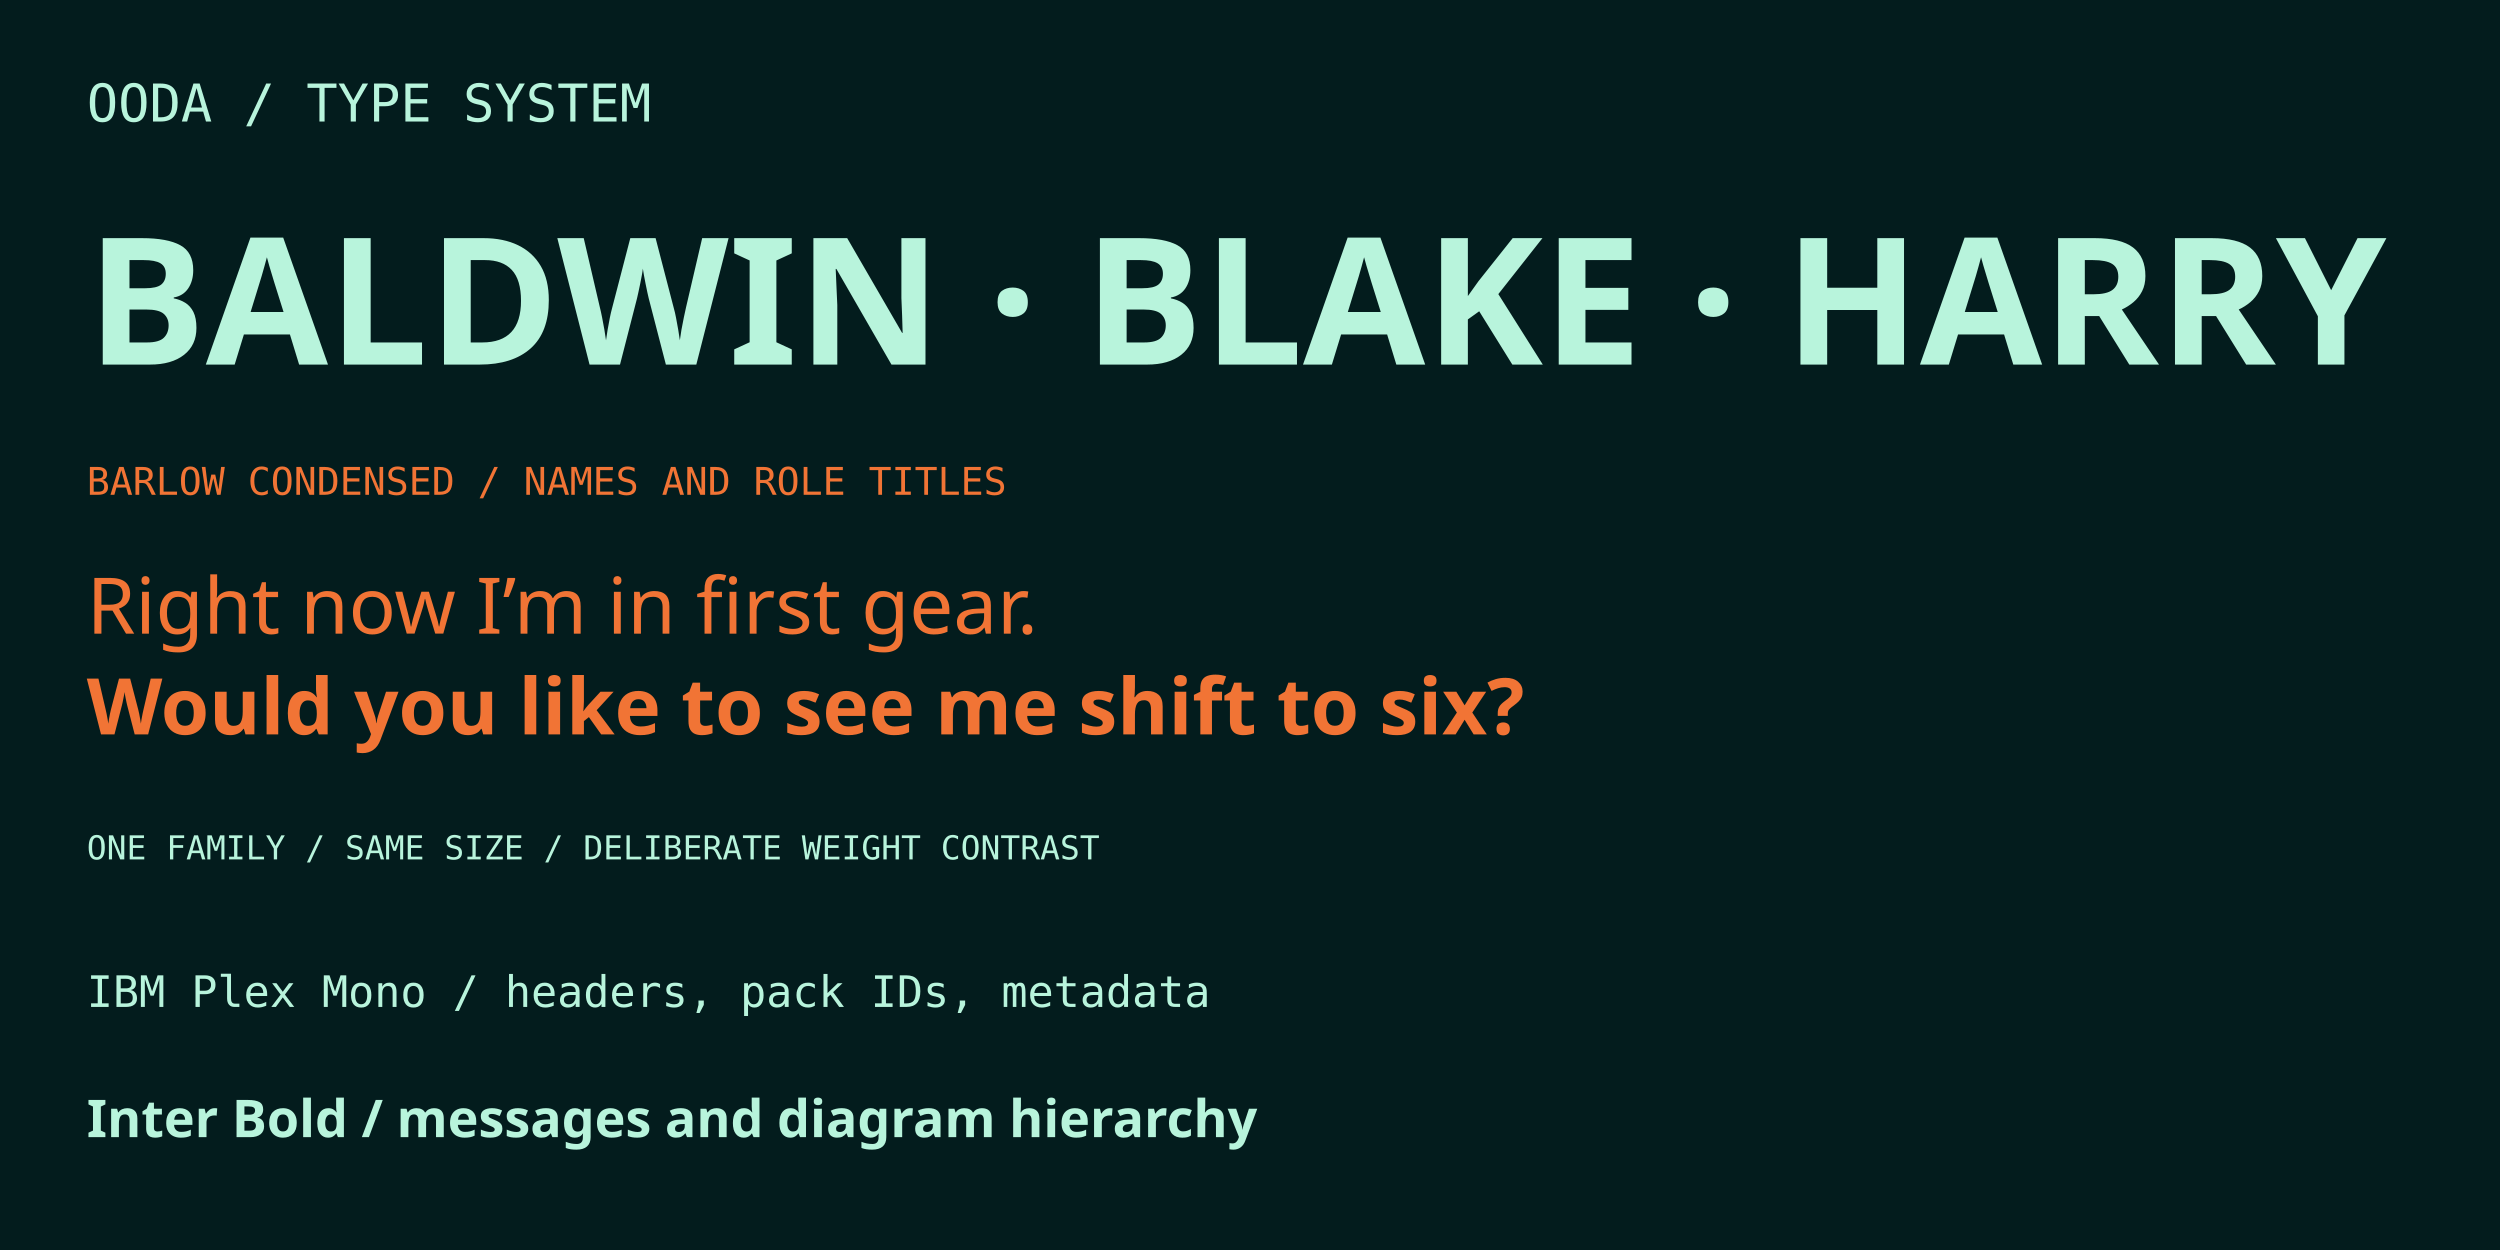
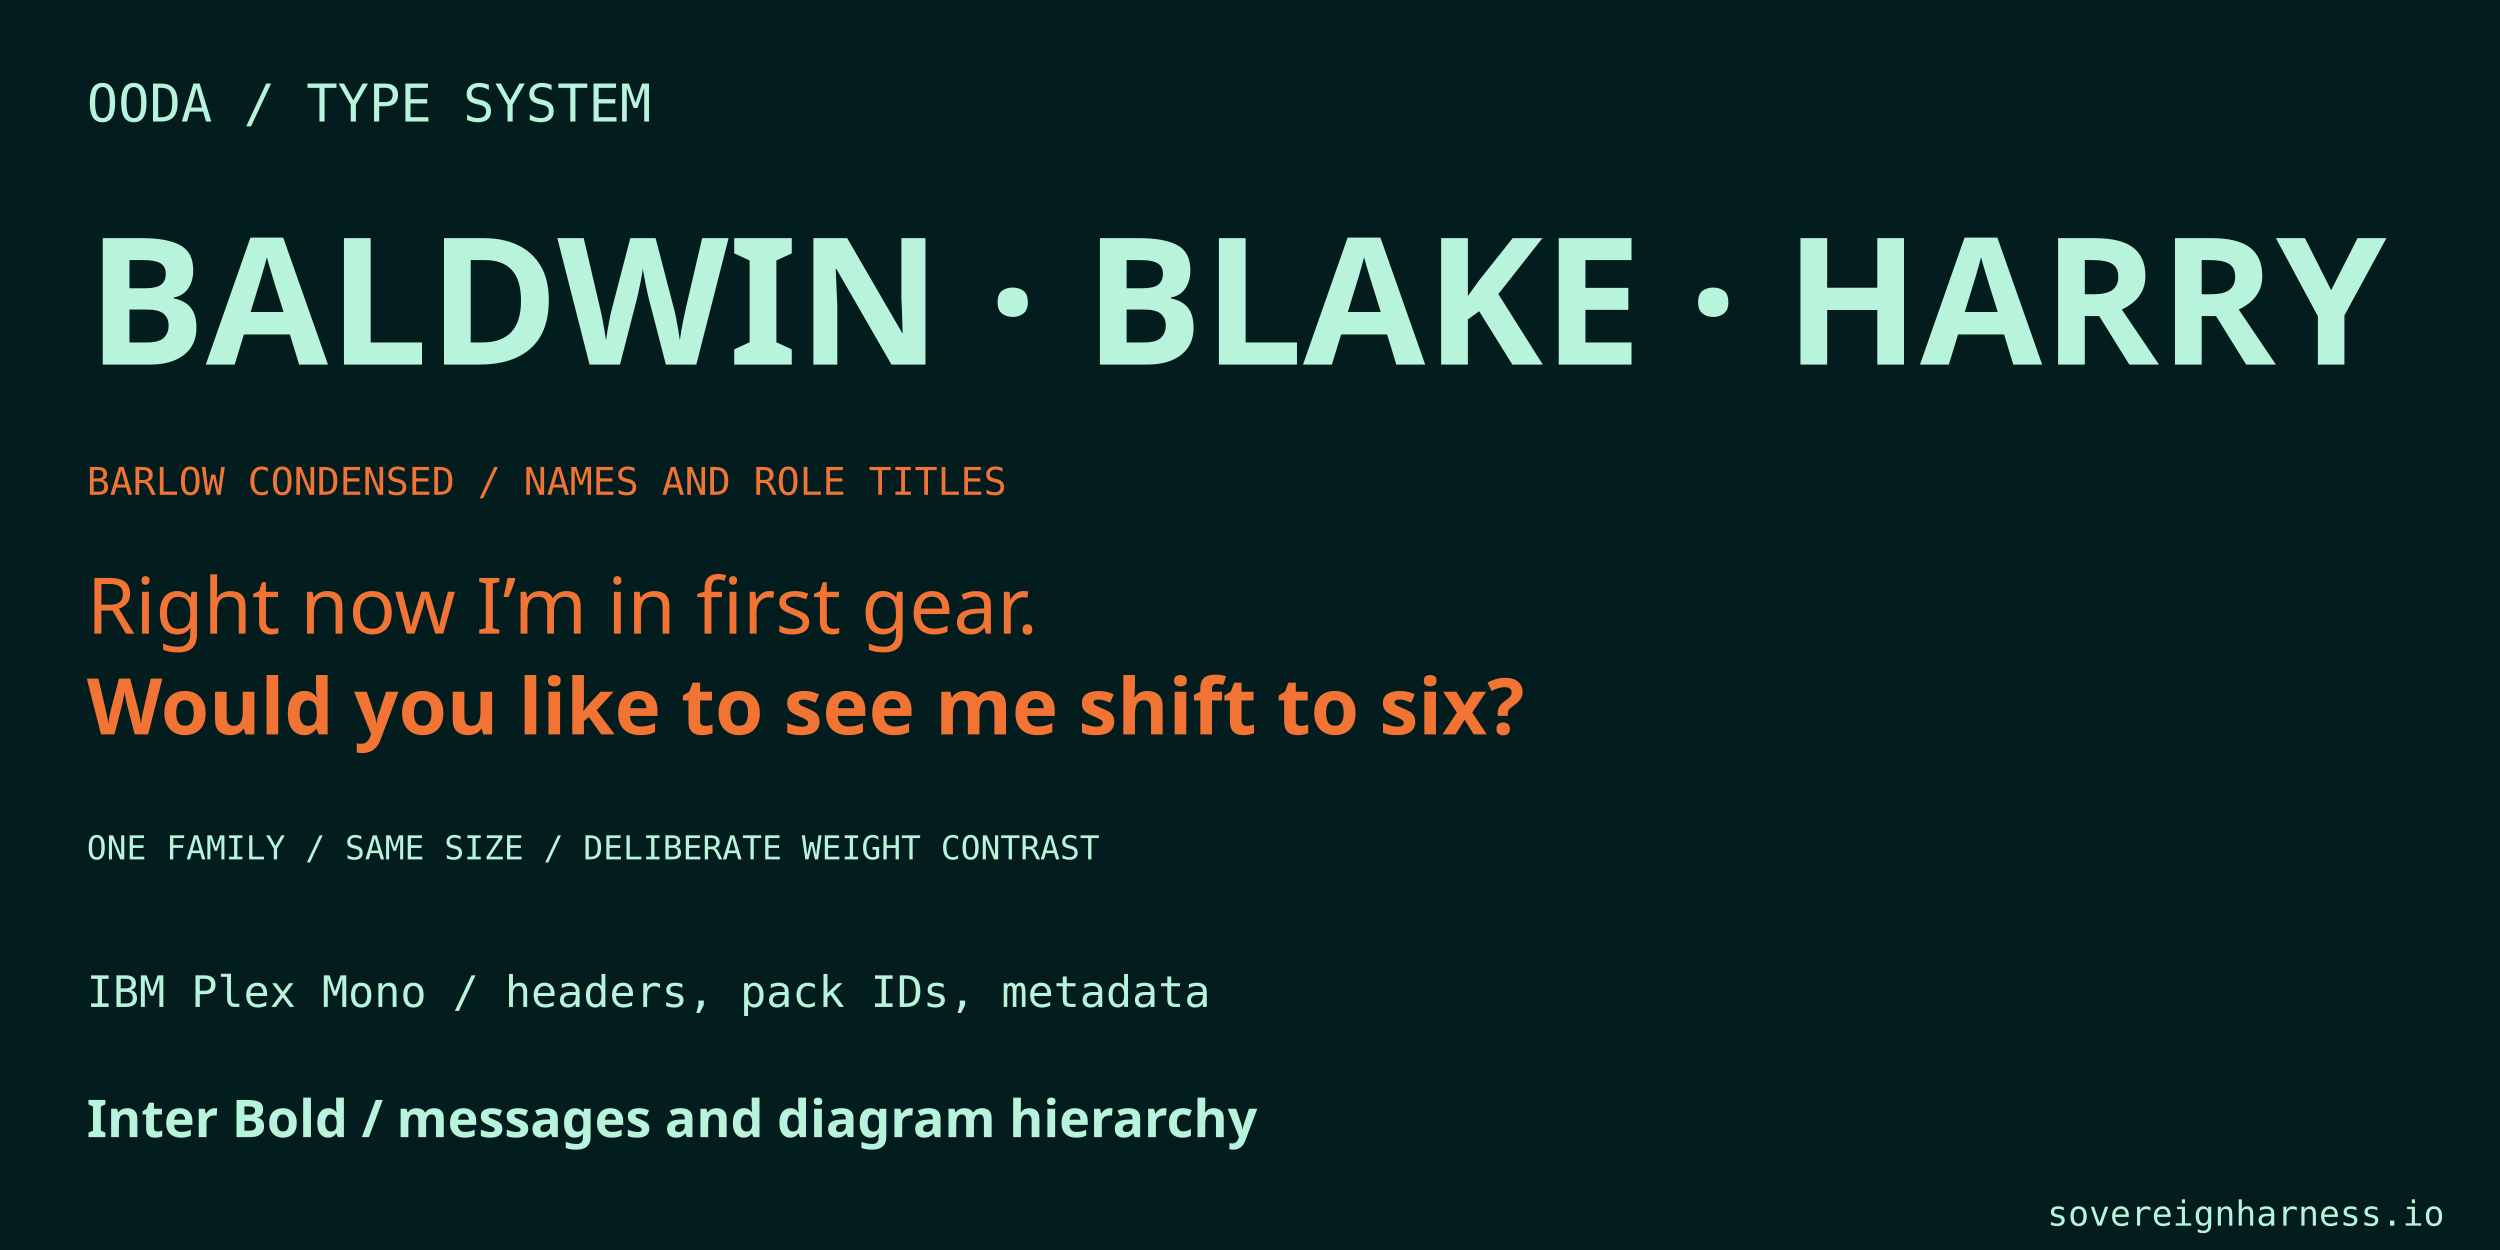
<svg xmlns="http://www.w3.org/2000/svg" width="1440" height="720" viewBox="0 0 1440 720" role="img" aria-labelledby="title">
  <style>
@font-face{font-family:OodaMono;src:url('../fonts/IBMPlexMono-Regular.ttf');font-weight:400}
@font-face{font-family:OodaMono;src:url('../fonts/IBMPlexMono-Medium.ttf');font-weight:500}
@font-face{font-family:OodaSans;src:url('../fonts/Inter-Bold.woff2');font-weight:700}
@font-face{font-family:OodaCondensed;src:url('../fonts/BarlowCondensed-Regular.ttf');font-weight:400}
@font-face{font-family:OodaCondensed;src:url('../fonts/BarlowCondensed-Bold.ttf');font-weight:700}
@font-face{font-family:OodaCondensed;src:url('../fonts/BarlowCondensed-Black.ttf');font-weight:900}
text{font-kerning:normal;text-rendering:geometricPrecision}
.mono,.small{font-family:OodaMono,monospace;font-weight:400}
.mono{font-weight:500}.message,.sans{font-family:OodaSans,sans-serif;font-weight:700}
.condensed{font-family:OodaCondensed,sans-serif;font-weight:700}
</style>
  <rect width="1440" height="720" fill="#031C1D" />
  <text x="50" y="70" font-size="30" fill="#B8F4DC" class="mono" text-anchor="start">OODA / TYPE SYSTEM</text>
  <text x="50" y="210" font-size="102" fill="#B8F4DC" class="condensed" text-anchor="start" font-weight="900" style="font-weight:900">BALDWIN · BLAKE · HARRY</text>
  <text x="50" y="285" font-size="22" fill="#F17435" class="mono" text-anchor="start">BARLOW CONDENSED / NAMES AND ROLE TITLES</text>
  <text x="50" y="365" font-size="45" fill="#F17435" class="condensed" text-anchor="start" font-weight="400" style="font-weight:400">Right now I’m in first gear.</text>
  <text x="50" y="423" font-size="45" fill="#F17435" class="condensed" text-anchor="start" font-weight="700" style="font-weight:700">Would you like to see me shift to six?</text>
  <text x="50" y="495" font-size="19" fill="#B8F4DC" class="mono" text-anchor="start">ONE FAMILY / SAME SIZE / DELIBERATE WEIGHT CONTRAST</text>
  <text x="50" y="580" font-size="25" fill="#B8F4DC" class="mono" text-anchor="start">IBM Plex Mono / headers, pack IDs, metadata</text>
  <text x="50" y="655" font-size="30" fill="#B8F4DC" class="sans" text-anchor="start">Inter Bold / messages and diagram hierarchy</text>
+   <text x="1408" y="706" font-size="20" fill="#B8F4DC" class="mono" text-anchor="end" data-slot="destination">sovereignharness.io</text>
</svg>
